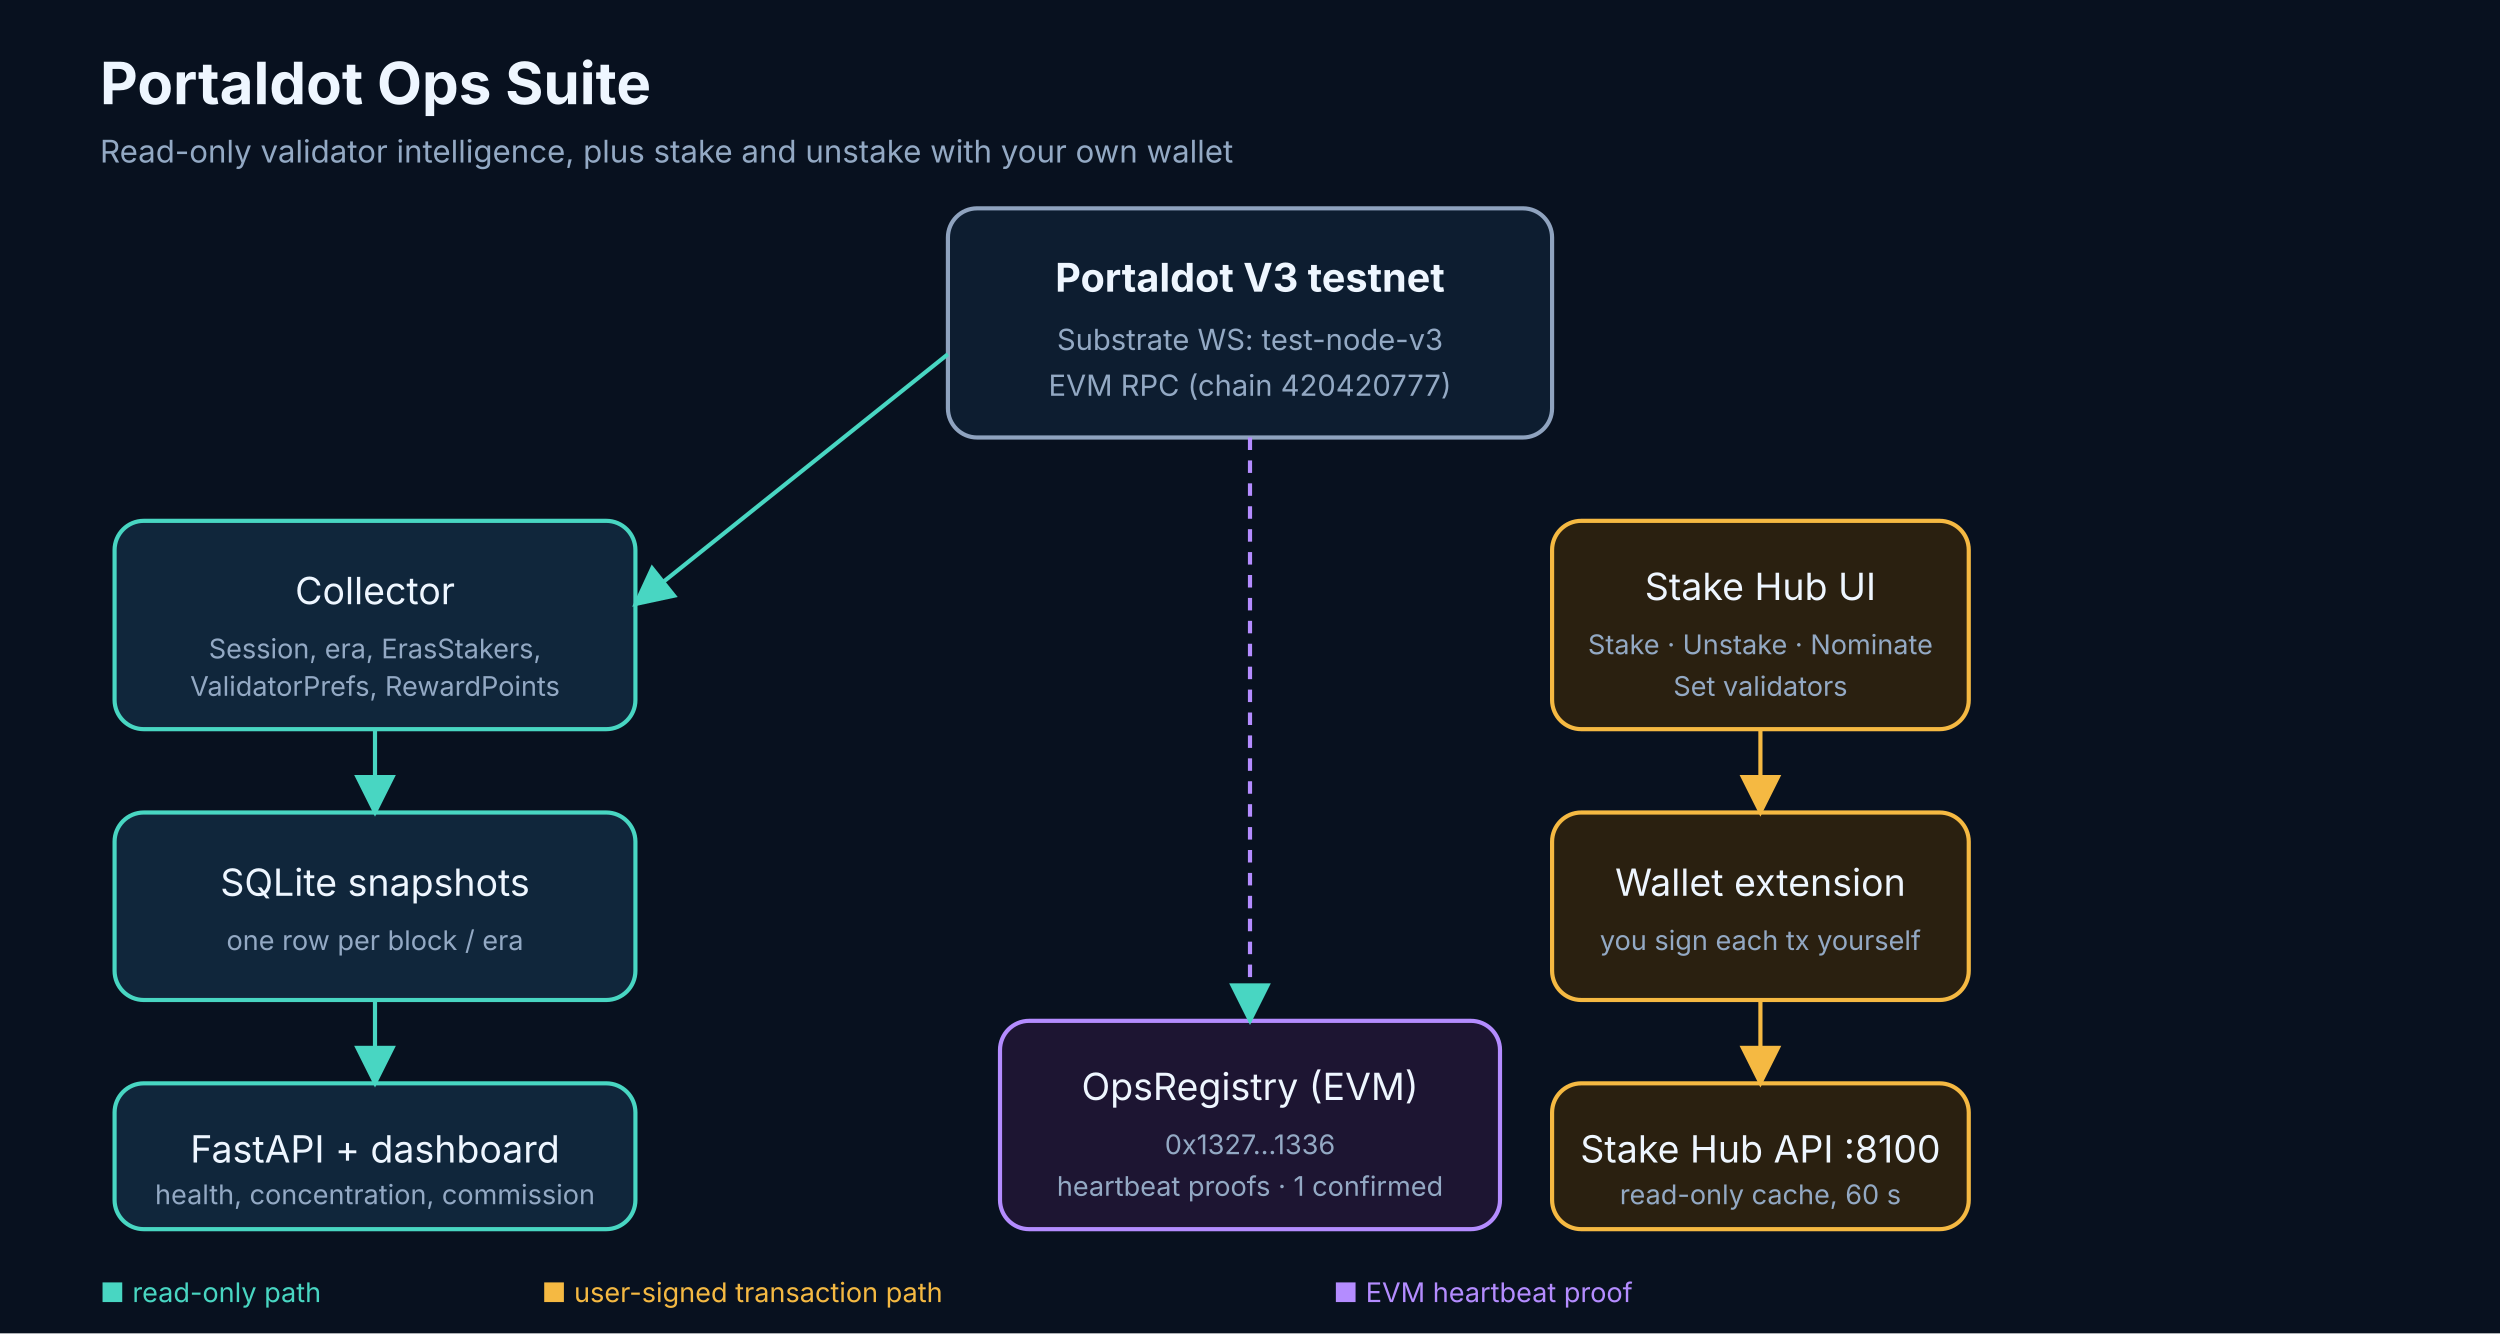
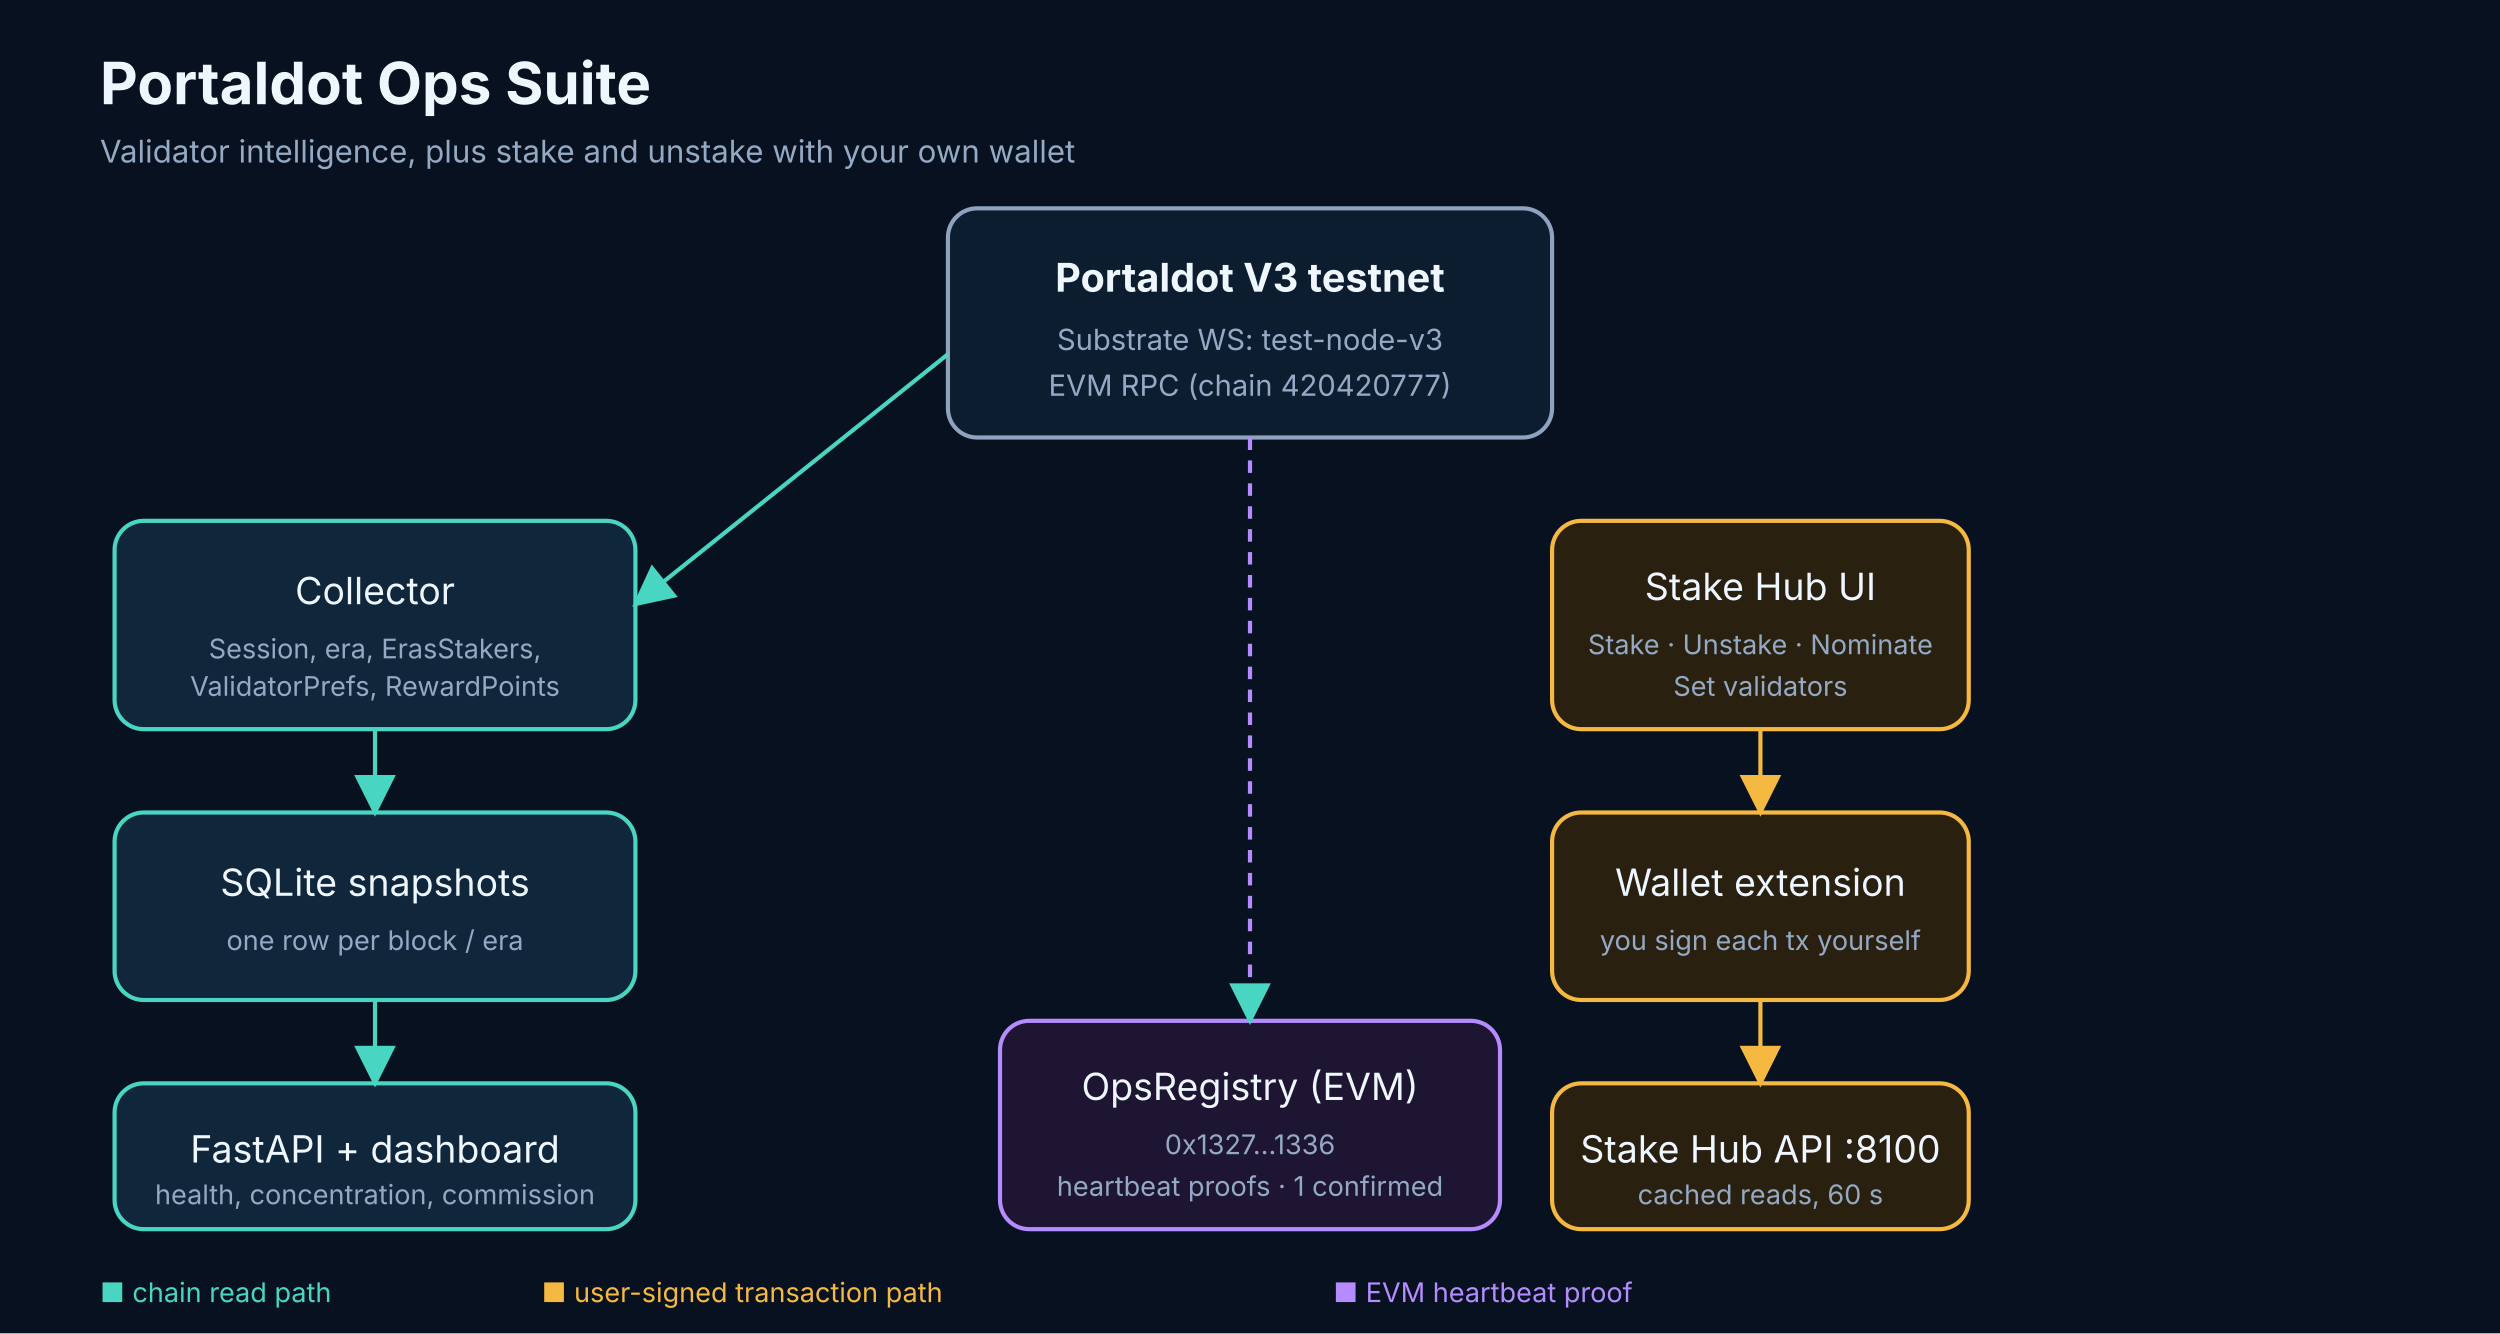
<svg xmlns="http://www.w3.org/2000/svg" width="1200" height="640" viewBox="0 0 1200 640" role="img" aria-labelledby="title desc">
  <defs>
    <marker id="a" markerWidth="10" markerHeight="10" refX="9" refY="5" orient="auto">
      <path d="M0,0 L10,5 L0,10 z" fill="#48d6c2" />
    </marker>
    <marker id="w" markerWidth="10" markerHeight="10" refX="9" refY="5" orient="auto">
      <path d="M0,0 L10,5 L0,10 z" fill="#f5b942" />
    </marker>
  </defs>
  <rect width="1200" height="640" fill="#08111f" />
  <g font-family="Inter,Arial,sans-serif" fill="#eef6ff">
    <text x="48" y="50" font-size="28" font-weight="700">Portaldot Ops Suite</text>
-     <text x="48" y="78" fill="#93a9c4" font-size="15">Read-only validator intelligence, plus stake and unstake with your own wallet</text>
+     <text x="48" y="78" fill="#93a9c4" font-size="15">Validator intelligence, plus stake and unstake with your own wallet</text>
    <g stroke="#8fa3bf" stroke-width="2" fill="#0d1d30">
      <rect x="455" y="100" width="290" height="110" rx="14" />
    </g>
    <text x="600" y="140" font-size="19" text-anchor="middle" font-weight="700">Portaldot V3 testnet</text>
    <text x="600" y="168" font-size="14" text-anchor="middle" fill="#93a9c4">Substrate WS: test-node-v3</text>
    <text x="600" y="190" font-size="14" text-anchor="middle" fill="#93a9c4">EVM RPC (chain 420420777)</text>
    <g stroke="#48d6c2" stroke-width="2" fill="#10263b">
      <rect x="55" y="250" width="250" height="100" rx="14" />
      <rect x="55" y="390" width="250" height="90" rx="14" />
      <rect x="55" y="520" width="250" height="70" rx="14" />
    </g>
    <text x="180" y="290" font-size="18" text-anchor="middle">Collector</text>
    <text x="180" y="316" font-size="13" text-anchor="middle" fill="#93a9c4">Session, era, ErasStakers,</text>
    <text x="180" y="334" font-size="13" text-anchor="middle" fill="#93a9c4">ValidatorPrefs, RewardPoints</text>
    <text x="180" y="430" font-size="18" text-anchor="middle">SQLite snapshots</text>
    <text x="180" y="456" font-size="13" text-anchor="middle" fill="#93a9c4">one row per block / era</text>
    <text x="180" y="558" font-size="18" text-anchor="middle">FastAPI + dashboard</text>
    <text x="180" y="578" font-size="13" text-anchor="middle" fill="#93a9c4">health, concentration, commission</text>
    <g stroke="#f5b942" stroke-width="2" fill="#2a2010">
      <rect x="745" y="250" width="200" height="100" rx="14" />
      <rect x="745" y="390" width="200" height="90" rx="14" />
      <rect x="745" y="520" width="200" height="70" rx="14" />
    </g>
    <text x="845" y="288" font-size="18" text-anchor="middle">Stake Hub UI</text>
    <text x="845" y="314" font-size="13" text-anchor="middle" fill="#93a9c4">Stake · Unstake · Nominate</text>
    <text x="845" y="334" font-size="13" text-anchor="middle" fill="#93a9c4">Set validators</text>
    <text x="845" y="430" font-size="18" text-anchor="middle">Wallet extension</text>
    <text x="845" y="456" font-size="13" text-anchor="middle" fill="#93a9c4">you sign each tx yourself</text>
    <text x="845" y="558" font-size="18" text-anchor="middle">Stake Hub API :8100</text>
-     <text x="845" y="578" font-size="13" text-anchor="middle" fill="#93a9c4">read-only cache, 60 s</text>
+     <text x="845" y="578" font-size="13" text-anchor="middle" fill="#93a9c4">cached reads, 60 s</text>
    <g stroke="#b48cff" stroke-width="2" fill="#1d1532">
      <rect x="480" y="490" width="240" height="100" rx="14" />
    </g>
    <text x="600" y="528" font-size="18" text-anchor="middle">OpsRegistry (EVM)</text>
    <text x="600" y="554" font-size="13" text-anchor="middle" fill="#93a9c4">0x1327…1336</text>
    <text x="600" y="574" font-size="13" text-anchor="middle" fill="#93a9c4">heartbeat proofs · 1 confirmed</text>
    <path d="M455 170 L305 290" stroke="#48d6c2" stroke-width="2" fill="none" marker-end="url(#a)" />
    <path d="M180 350 L180 390" stroke="#48d6c2" stroke-width="2" fill="none" marker-end="url(#a)" />
    <path d="M180 480 L180 520" stroke="#48d6c2" stroke-width="2" fill="none" marker-end="url(#a)" />
    <path d="M600 210 L600 490" stroke="#b48cff" stroke-width="2" fill="none" stroke-dasharray="6 5" marker-end="url(#a)" />
    <path d="M845 350 L845 390" stroke="#f5b942" stroke-width="2" fill="none" marker-end="url(#w)" />
    <path d="M845 480 L845 520" stroke="#f5b942" stroke-width="2" fill="none" marker-end="url(#w)" />
-     <text x="48" y="625" font-size="13" fill="#48d6c2">■ read-only path</text>
+     <text x="48" y="625" font-size="13" fill="#48d6c2">■ chain read path</text>
    <text x="260" y="625" font-size="13" fill="#f5b942">■ user-signed transaction path</text>
    <text x="640" y="625" font-size="13" fill="#b48cff">■ EVM heartbeat proof</text>
  </g>
</svg>
